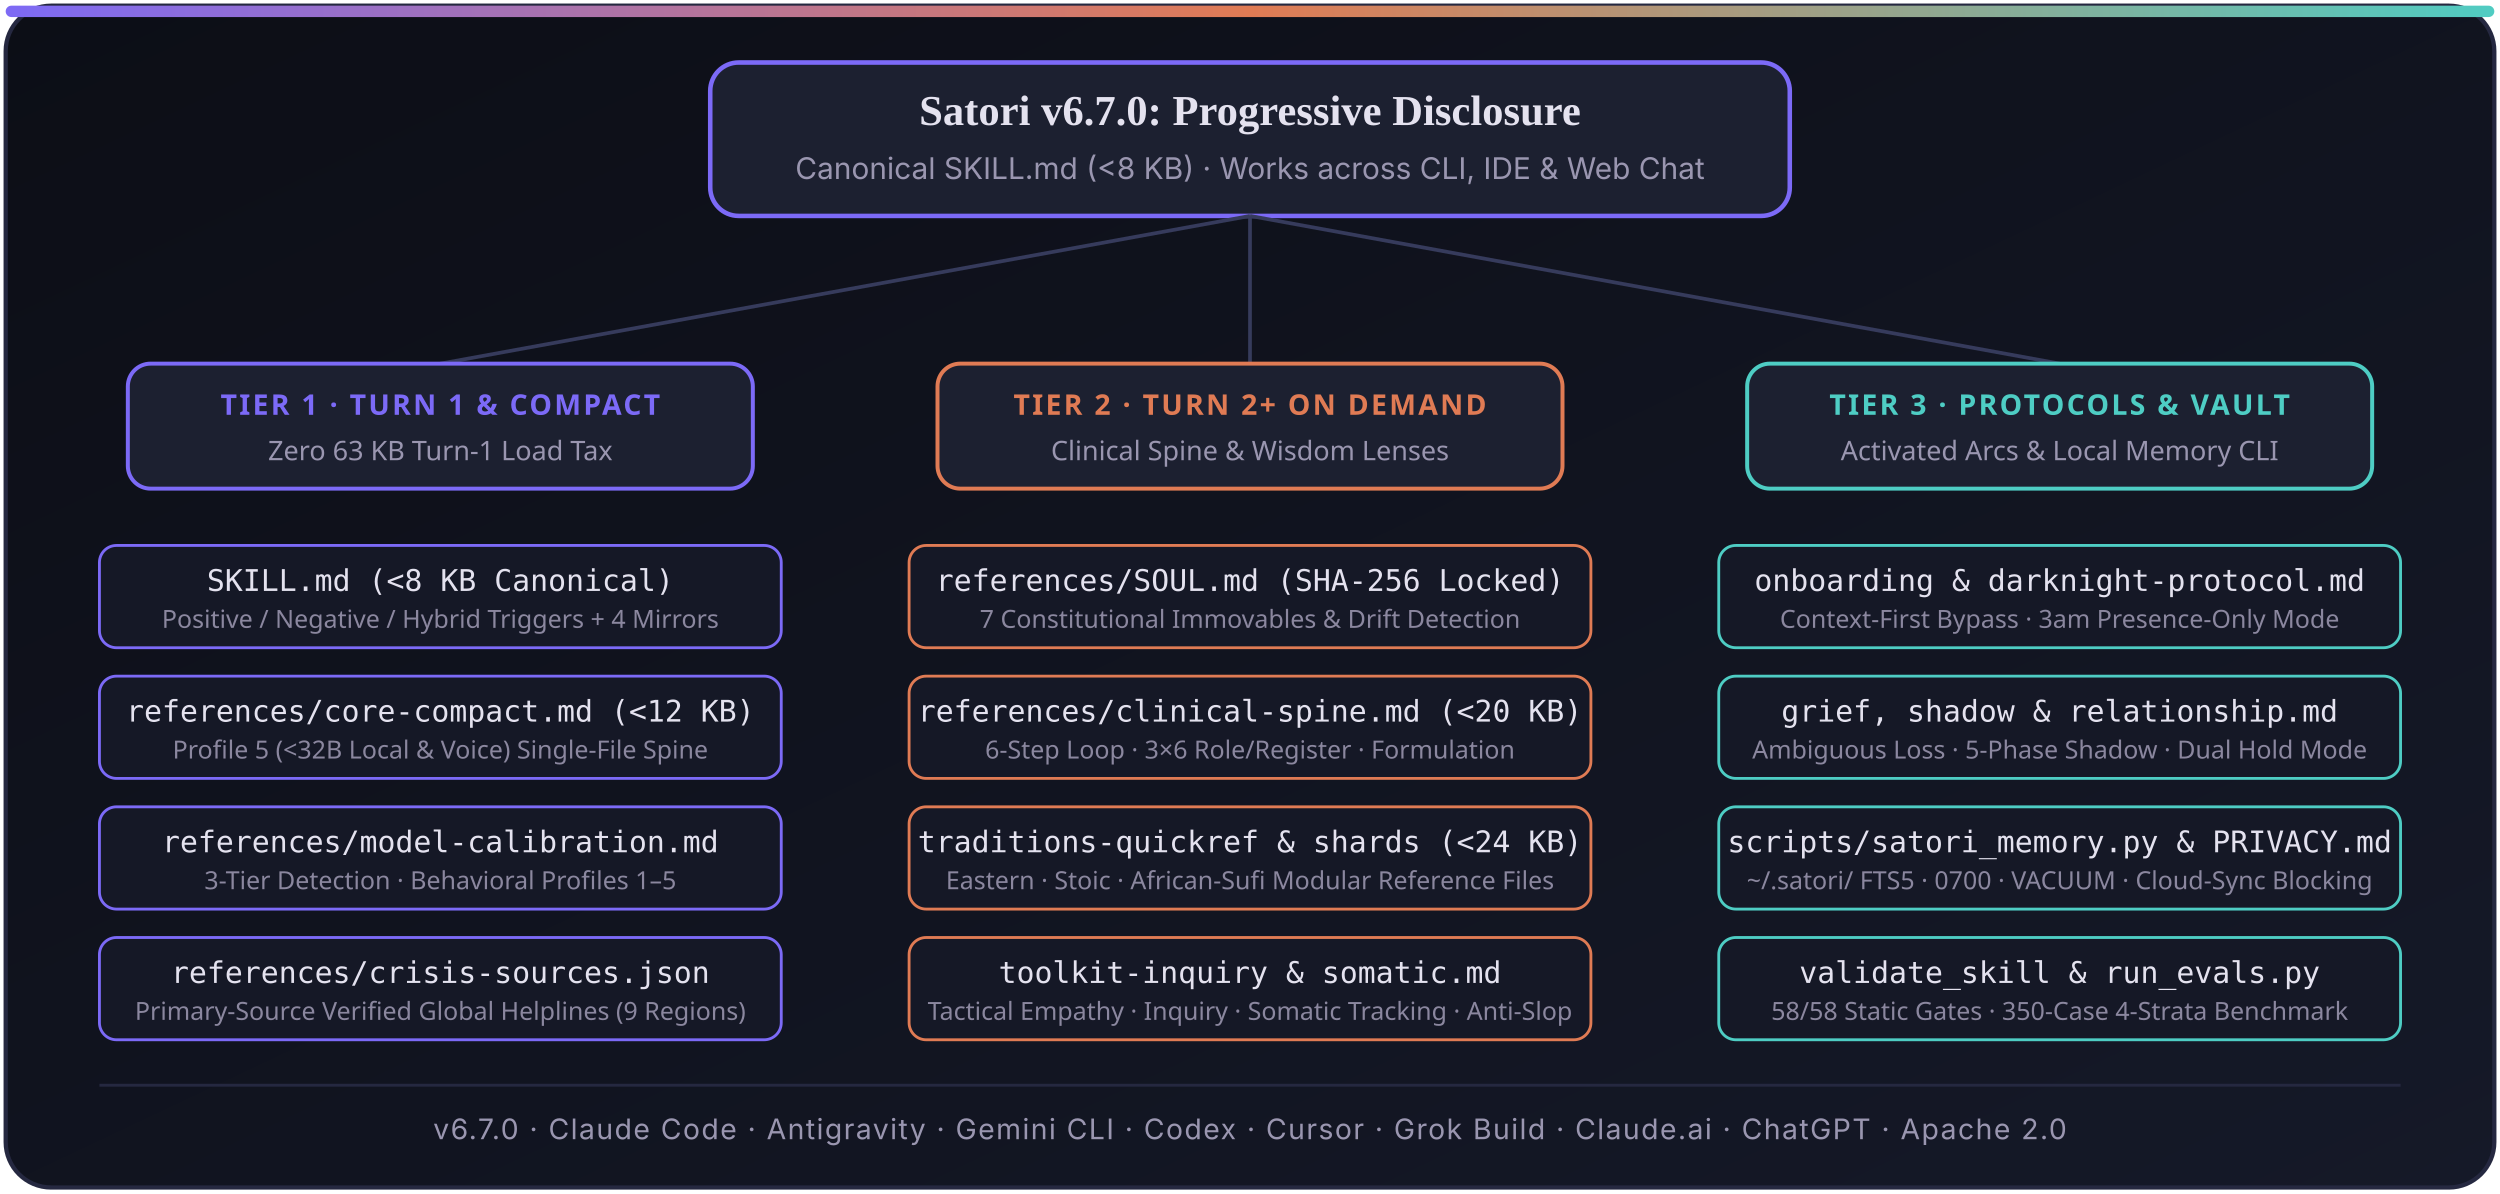
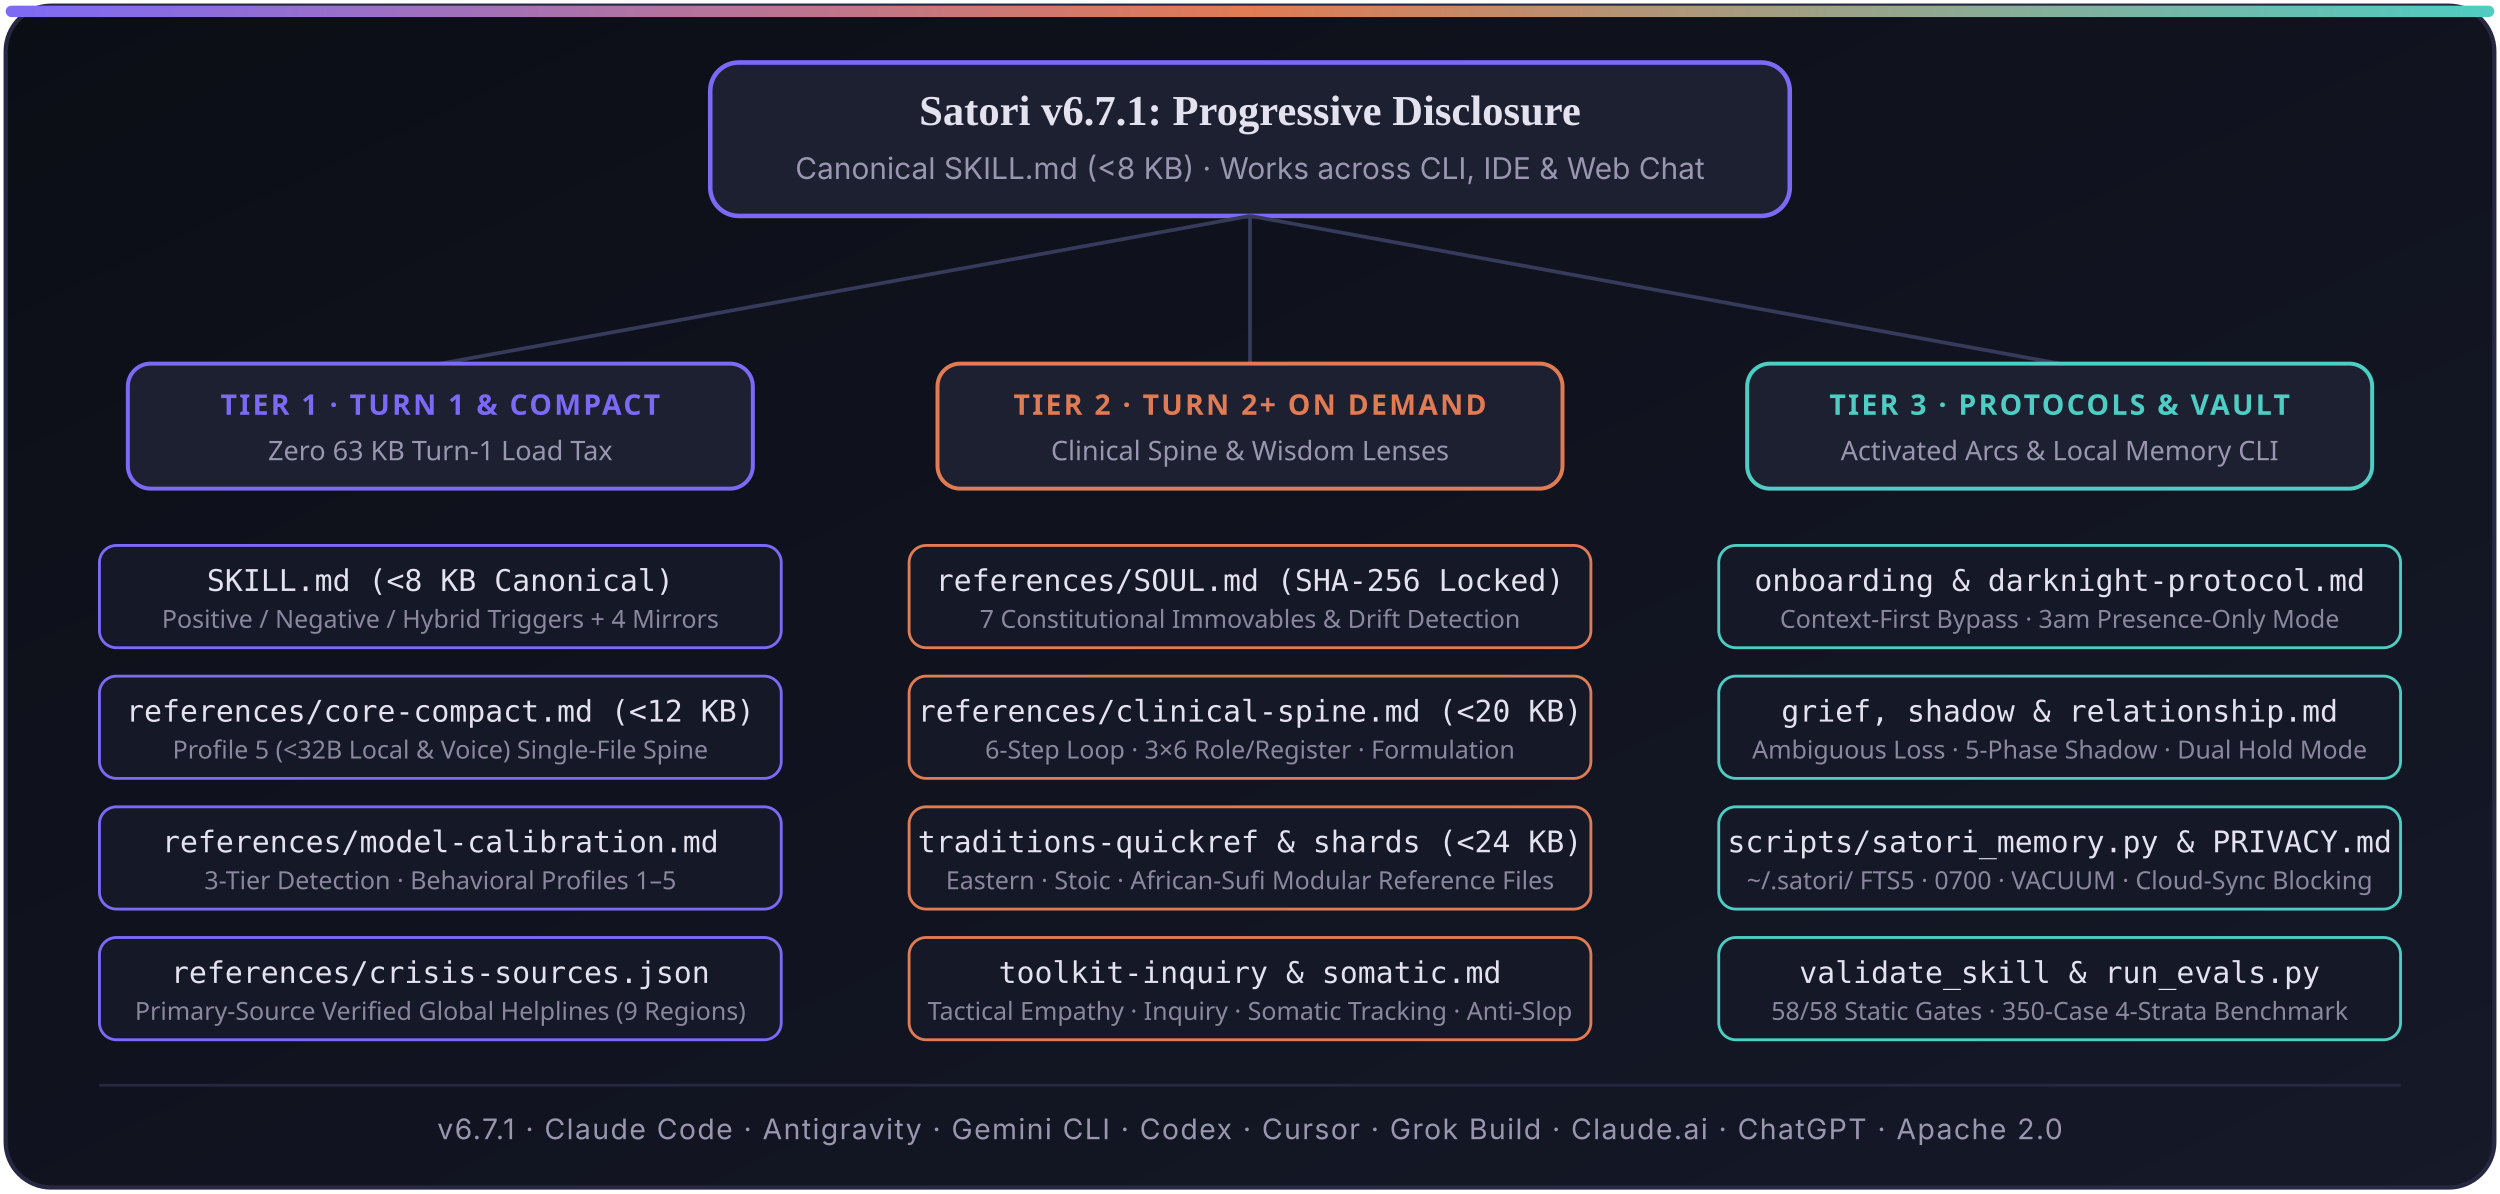
- <svg xmlns="http://www.w3.org/2000/svg" viewBox="0 0 880 420" width="880" height="420" role="img" aria-label="Satori v6.7.0 Progressive Disclosure and Modular Architecture">
+ <svg xmlns="http://www.w3.org/2000/svg" viewBox="0 0 880 420" width="880" height="420" role="img" aria-label="Satori v6.7.1 Progressive Disclosure and Modular Architecture">
  <defs>
    <linearGradient id="bgGrad" x1="0" y1="0" x2="1" y2="1">
      <stop offset="0%" stop-color="#0c0e16" />
      <stop offset="100%" stop-color="#151928" />
    </linearGradient>
    <linearGradient id="accentGrad" x1="0" y1="0" x2="1" y2="0">
      <stop offset="0%" stop-color="#7c6af7" />
      <stop offset="50%" stop-color="#e07b54" />
      <stop offset="100%" stop-color="#4ecdc4" />
    </linearGradient>
  </defs>
  <rect x="2" y="2" width="876" height="416" rx="16" fill="url(#bgGrad)" stroke="#252840" stroke-width="1.5" />
  <rect x="2" y="2" width="876" height="4" rx="2" fill="url(#accentGrad)" />
  <rect x="250" y="22" width="380" height="54" rx="10" fill="#1c2030" stroke="#7c6af7" stroke-width="1.6" />
-   <text x="440" y="44" text-anchor="middle" font-family="Georgia, 'Times New Roman', serif" font-size="15" font-weight="bold" fill="#e4e2ef">Satori v6.7.0: Progressive Disclosure</text>
+   <text x="440" y="44" text-anchor="middle" font-family="Georgia, 'Times New Roman', serif" font-size="15" font-weight="bold" fill="#e4e2ef">Satori v6.7.1: Progressive Disclosure</text>
  <text x="440" y="63" text-anchor="middle" font-family="system-ui, -apple-system, sans-serif" font-size="10.5" fill="#9a96b0">Canonical SKILL.md (&lt;8 KB) · Works across CLI, IDE &amp; Web Chat</text>
  <line x1="440" y1="76" x2="155" y2="128" stroke="#363b5c" stroke-width="1.3" />
  <line x1="440" y1="76" x2="440" y2="128" stroke="#363b5c" stroke-width="1.3" />
  <line x1="440" y1="76" x2="725" y2="128" stroke="#363b5c" stroke-width="1.3" />
  <rect x="45" y="128" width="220" height="44" rx="8" fill="#1c2030" stroke="#7c6af7" stroke-width="1.4" />
  <text x="155" y="146" text-anchor="middle" font-family="system-ui, sans-serif" font-size="10" font-weight="bold" fill="#7c6af7" letter-spacing="0.08em">TIER 1 · TURN 1 &amp; COMPACT</text>
  <text x="155" y="162" text-anchor="middle" font-family="system-ui, sans-serif" font-size="9.5" fill="#9a96b0">Zero 63 KB Turn-1 Load Tax</text>
  <rect x="330" y="128" width="220" height="44" rx="8" fill="#1c2030" stroke="#e07b54" stroke-width="1.4" />
  <text x="440" y="146" text-anchor="middle" font-family="system-ui, sans-serif" font-size="10" font-weight="bold" fill="#e07b54" letter-spacing="0.08em">TIER 2 · TURN 2+ ON DEMAND</text>
  <text x="440" y="162" text-anchor="middle" font-family="system-ui, sans-serif" font-size="9.5" fill="#9a96b0">Clinical Spine &amp; Wisdom Lenses</text>
  <rect x="615" y="128" width="220" height="44" rx="8" fill="#1c2030" stroke="#4ecdc4" stroke-width="1.4" />
  <text x="725" y="146" text-anchor="middle" font-family="system-ui, sans-serif" font-size="10" font-weight="bold" fill="#4ecdc4" letter-spacing="0.08em">TIER 3 · PROTOCOLS &amp; VAULT</text>
  <text x="725" y="162" text-anchor="middle" font-family="system-ui, sans-serif" font-size="9.5" fill="#9a96b0">Activated Arcs &amp; Local Memory CLI</text>
  <rect x="35" y="192" width="240" height="36" rx="6" fill="#151826" stroke="#7c6af7" stroke-width="1" />
  <text x="155" y="208" text-anchor="middle" font-family="monospace" font-size="10.5" fill="#e4e2ef">SKILL.md (&lt;8 KB Canonical)</text>
  <text x="155" y="221" text-anchor="middle" font-family="system-ui, sans-serif" font-size="8.8" fill="#8b879f">Positive / Negative / Hybrid Triggers + 4 Mirrors</text>
  <rect x="35" y="238" width="240" height="36" rx="6" fill="#151826" stroke="#7c6af7" stroke-width="1" />
  <text x="155" y="254" text-anchor="middle" font-family="monospace" font-size="10.5" fill="#e4e2ef">references/core-compact.md (&lt;12 KB)</text>
  <text x="155" y="267" text-anchor="middle" font-family="system-ui, sans-serif" font-size="8.8" fill="#8b879f">Profile 5 (&lt;32B Local &amp; Voice) Single-File Spine</text>
  <rect x="35" y="284" width="240" height="36" rx="6" fill="#151826" stroke="#7c6af7" stroke-width="1" />
  <text x="155" y="300" text-anchor="middle" font-family="monospace" font-size="10.5" fill="#e4e2ef">references/model-calibration.md</text>
  <text x="155" y="313" text-anchor="middle" font-family="system-ui, sans-serif" font-size="8.8" fill="#8b879f">3-Tier Detection · Behavioral Profiles 1–5</text>
  <rect x="35" y="330" width="240" height="36" rx="6" fill="#151826" stroke="#7c6af7" stroke-width="1" />
  <text x="155" y="346" text-anchor="middle" font-family="monospace" font-size="10.5" fill="#e4e2ef">references/crisis-sources.json</text>
  <text x="155" y="359" text-anchor="middle" font-family="system-ui, sans-serif" font-size="8.8" fill="#8b879f">Primary-Source Verified Global Helplines (9 Regions)</text>
  <rect x="320" y="192" width="240" height="36" rx="6" fill="#151826" stroke="#e07b54" stroke-width="1" />
  <text x="440" y="208" text-anchor="middle" font-family="monospace" font-size="10.5" fill="#e4e2ef">references/SOUL.md (SHA-256 Locked)</text>
  <text x="440" y="221" text-anchor="middle" font-family="system-ui, sans-serif" font-size="8.8" fill="#8b879f">7 Constitutional Immovables &amp; Drift Detection</text>
  <rect x="320" y="238" width="240" height="36" rx="6" fill="#151826" stroke="#e07b54" stroke-width="1" />
  <text x="440" y="254" text-anchor="middle" font-family="monospace" font-size="10.5" fill="#e4e2ef">references/clinical-spine.md (&lt;20 KB)</text>
  <text x="440" y="267" text-anchor="middle" font-family="system-ui, sans-serif" font-size="8.8" fill="#8b879f">6-Step Loop · 3×6 Role/Register · Formulation</text>
  <rect x="320" y="284" width="240" height="36" rx="6" fill="#151826" stroke="#e07b54" stroke-width="1" />
  <text x="440" y="300" text-anchor="middle" font-family="monospace" font-size="10.5" fill="#e4e2ef">traditions-quickref &amp; shards (&lt;24 KB)</text>
  <text x="440" y="313" text-anchor="middle" font-family="system-ui, sans-serif" font-size="8.8" fill="#8b879f">Eastern · Stoic · African-Sufi Modular Reference Files</text>
  <rect x="320" y="330" width="240" height="36" rx="6" fill="#151826" stroke="#e07b54" stroke-width="1" />
  <text x="440" y="346" text-anchor="middle" font-family="monospace" font-size="10.5" fill="#e4e2ef">toolkit-inquiry &amp; somatic.md</text>
  <text x="440" y="359" text-anchor="middle" font-family="system-ui, sans-serif" font-size="8.8" fill="#8b879f">Tactical Empathy · Inquiry · Somatic Tracking · Anti-Slop</text>
  <rect x="605" y="192" width="240" height="36" rx="6" fill="#151826" stroke="#4ecdc4" stroke-width="1" />
  <text x="725" y="208" text-anchor="middle" font-family="monospace" font-size="10.5" fill="#e4e2ef">onboarding &amp; darknight-protocol.md</text>
  <text x="725" y="221" text-anchor="middle" font-family="system-ui, sans-serif" font-size="8.8" fill="#8b879f">Context-First Bypass · 3am Presence-Only Mode</text>
  <rect x="605" y="238" width="240" height="36" rx="6" fill="#151826" stroke="#4ecdc4" stroke-width="1" />
  <text x="725" y="254" text-anchor="middle" font-family="monospace" font-size="10.5" fill="#e4e2ef">grief, shadow &amp; relationship.md</text>
  <text x="725" y="267" text-anchor="middle" font-family="system-ui, sans-serif" font-size="8.8" fill="#8b879f">Ambiguous Loss · 5-Phase Shadow · Dual Hold Mode</text>
  <rect x="605" y="284" width="240" height="36" rx="6" fill="#151826" stroke="#4ecdc4" stroke-width="1" />
  <text x="725" y="300" text-anchor="middle" font-family="monospace" font-size="10.5" fill="#e4e2ef">scripts/satori_memory.py &amp; PRIVACY.md</text>
  <text x="725" y="313" text-anchor="middle" font-family="system-ui, sans-serif" font-size="8.8" fill="#8b879f">~/.satori/ FTS5 · 0700 · VACUUM · Cloud-Sync Blocking</text>
  <rect x="605" y="330" width="240" height="36" rx="6" fill="#151826" stroke="#4ecdc4" stroke-width="1" />
  <text x="725" y="346" text-anchor="middle" font-family="monospace" font-size="10.5" fill="#e4e2ef">validate_skill &amp; run_evals.py</text>
  <text x="725" y="359" text-anchor="middle" font-family="system-ui, sans-serif" font-size="8.8" fill="#8b879f">58/58 Static Gates · 350-Case 4-Strata Benchmark</text>
  <line x1="35" y1="382" x2="845" y2="382" stroke="#252840" stroke-width="1" />
  <text x="440" y="401" text-anchor="middle" font-family="system-ui, -apple-system, sans-serif" font-size="10" fill="#9a96b0" letter-spacing="0.05em">
-     v6.7.0 · Claude Code · Antigravity · Gemini CLI · Codex · Cursor · Grok Build · Claude.ai · ChatGPT · Apache 2.0
+     v6.7.1 · Claude Code · Antigravity · Gemini CLI · Codex · Cursor · Grok Build · Claude.ai · ChatGPT · Apache 2.0
  </text>
</svg>
